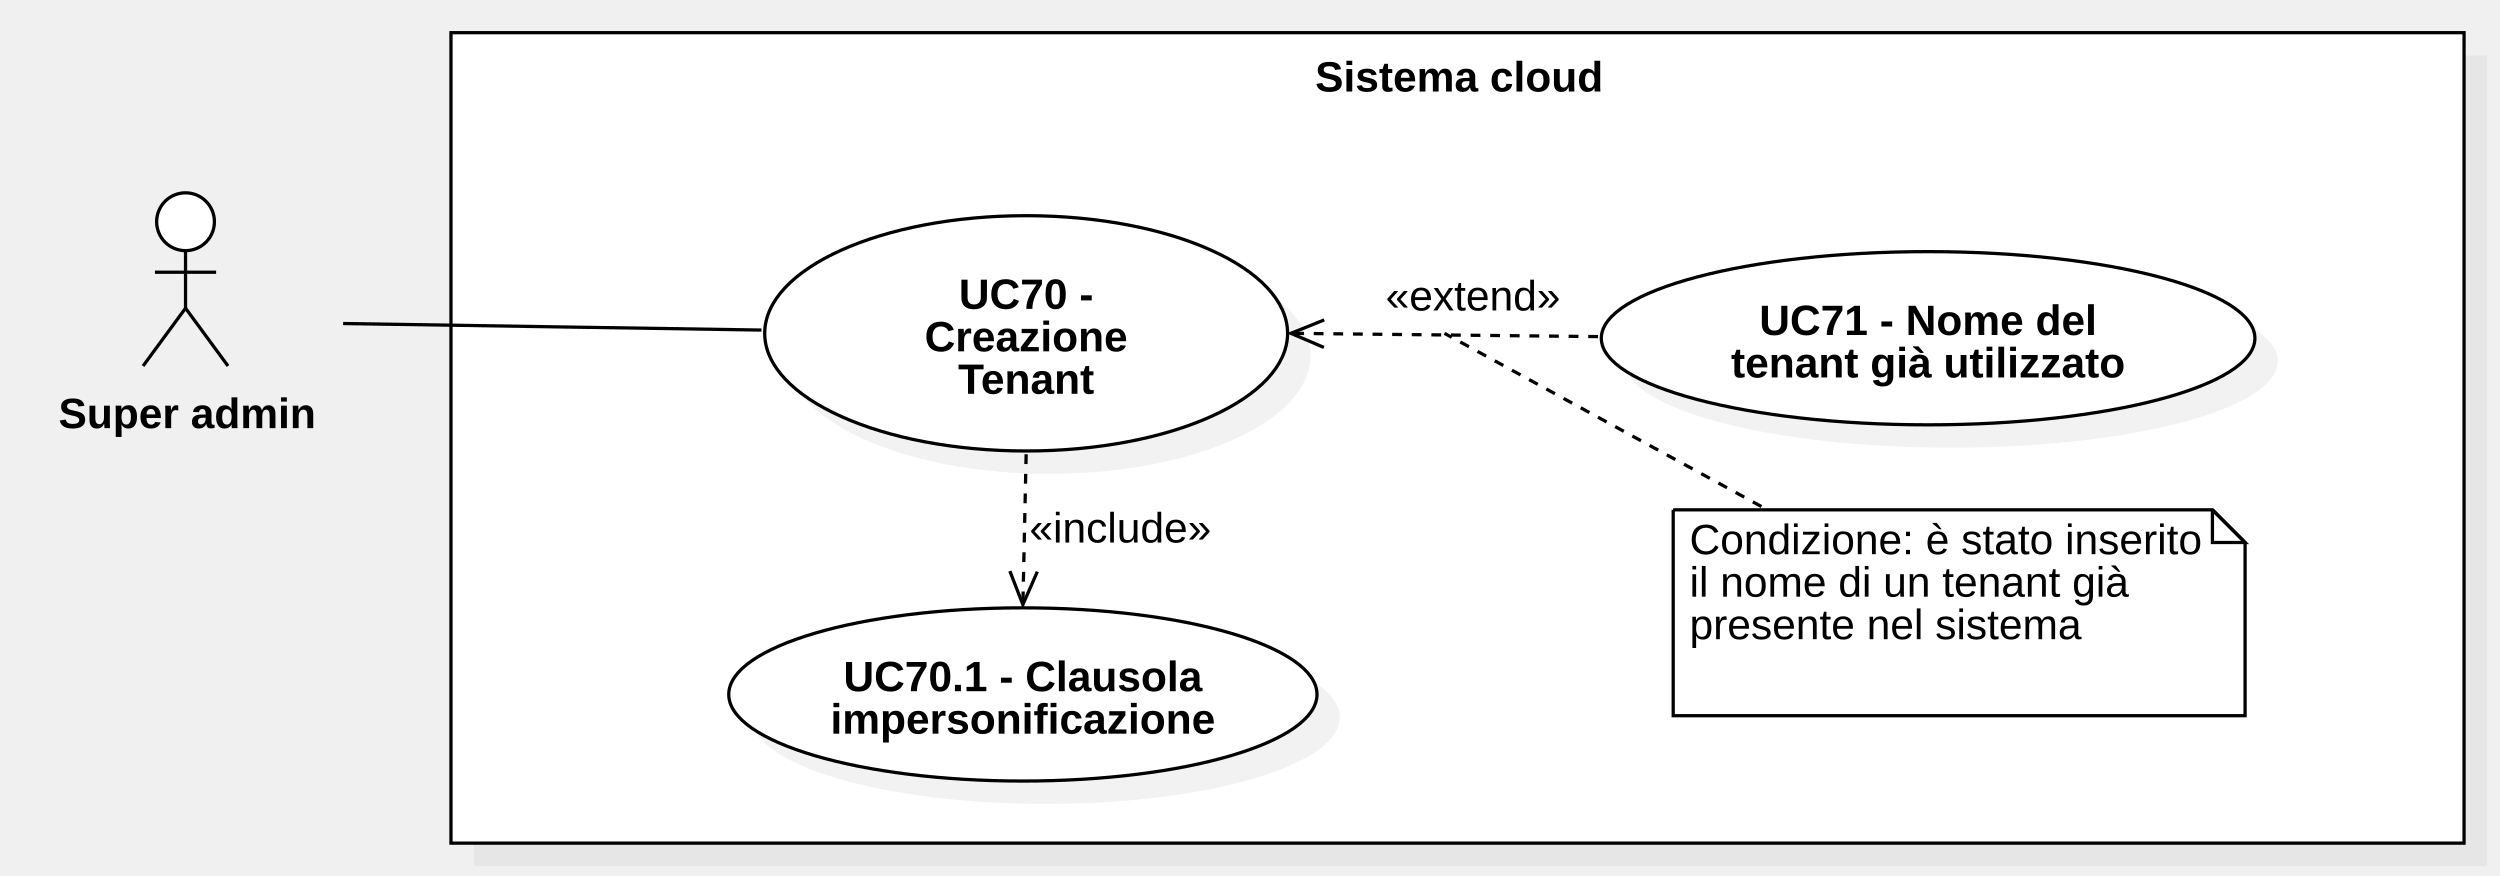
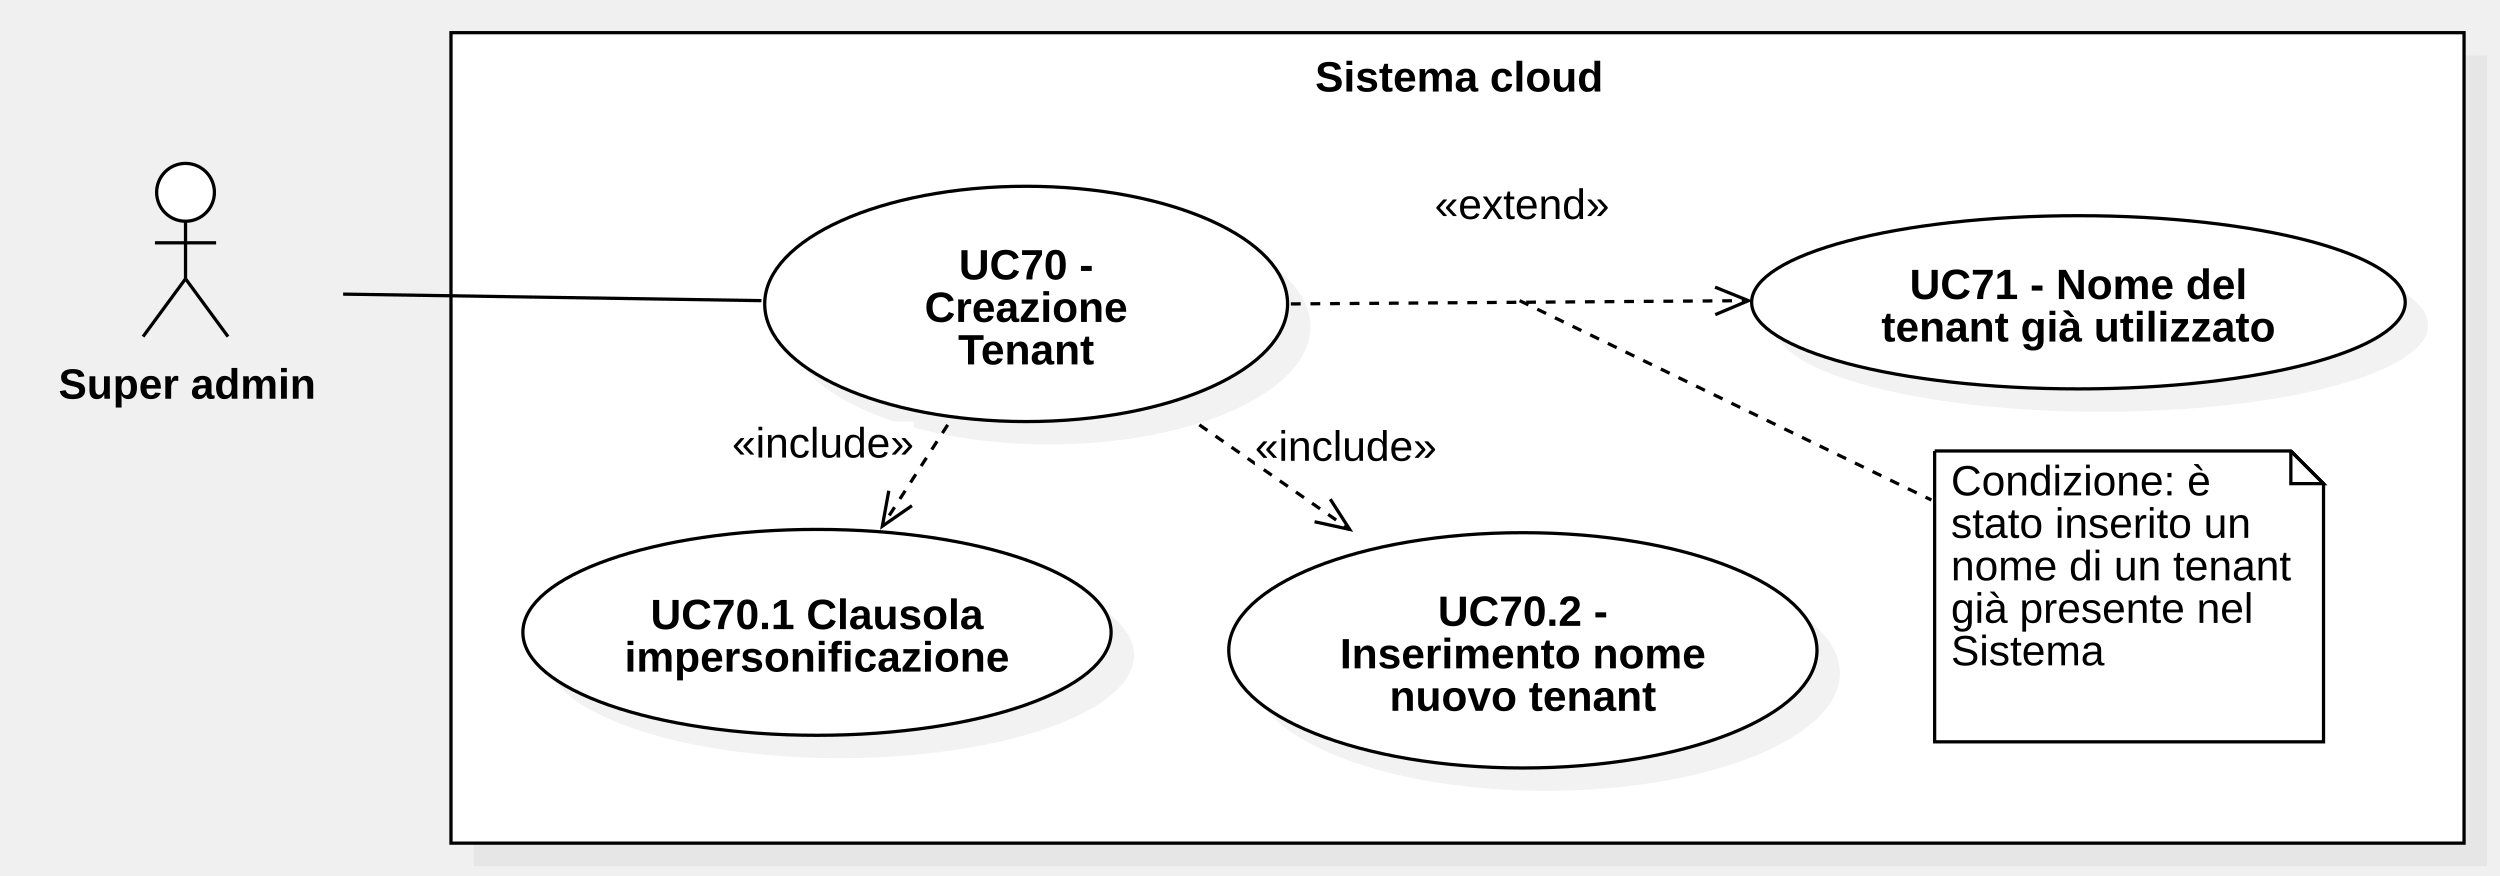
<svg xmlns="http://www.w3.org/2000/svg" version="1.1" width="765" height="268">
  <defs />
  <g>
    <g>
-       <rect fill="#C0C0C0" stroke="none" x="161" y="29" width="616" height="248" transform="matrix(1 0 0 1 -16 -12)" fill-opacity="0.2" />
+       <rect fill="#C0C0C0" stroke="none" x="921" y="751" width="616" height="248" transform="matrix(1 0 0 1 -776 -734)" fill-opacity="0.2" />
    </g>
    <g>
-       <rect fill="#ffffff" stroke="none" x="154" y="22" width="616" height="248" transform="matrix(1 0 0 1 -16 -12)" />
+       <rect fill="#ffffff" stroke="none" x="914" y="744" width="616" height="248" transform="matrix(1 0 0 1 -776 -734)" />
    </g>
    <g>
      <path fill="none" stroke="#000000" paint-order="fill stroke markers" d=" M 138 10 L 754 10 L 754 258 L 138 258 L 138 10 Z Z" stroke-miterlimit="10" stroke-dasharray="" />
    </g>
    <g>
      <g>
        <path fill="none" stroke="none" />
-         <text fill="#000000" stroke="none" font-family="Arial" font-size="13px" font-style="normal" font-weight="bold" text-decoration="undefined" x="462.5" y="35.5" text-anchor="middle" dominant-baseline="central" transform="matrix(1 0 0 1 -16 -12)">Sistema cloud</text>
+         <text fill="#000000" stroke="none" font-family="Arial" font-size="13px" font-style="normal" font-weight="bold" text-decoration="undefined" x="1222.5" y="757.5" text-anchor="middle" dominant-baseline="central" transform="matrix(1 0 0 1 -776 -734)">Sistema cloud</text>
      </g>
    </g>
    <g>
-       <path fill="#ffffff" stroke="none" paint-order="stroke fill markers" d=" M 47.931 67.85 C 47.931 62.962 51.889 59 56.771 59 C 61.653 59 65.611 62.962 65.611 67.85 C 65.611 72.738 61.653 76.7 56.771 76.7 C 51.889 76.7 47.931 72.738 47.931 67.85 Z" />
+       <path fill="#ffffff" stroke="none" paint-order="stroke fill markers" d=" M 47.931 58.85 C 47.931 53.962 51.889 50 56.771 50 C 61.653 50 65.611 53.962 65.611 58.85 C 65.611 63.738 61.653 67.7 56.771 67.7 C 51.889 67.7 47.931 63.738 47.931 58.85 Z" />
    </g>
    <g>
-       <path fill="none" stroke="#000000" paint-order="fill stroke markers" d=" M 47.931 67.85 C 47.931 62.962 51.889 59 56.771 59 C 61.653 59 65.611 62.962 65.611 67.85 C 65.611 72.738 61.653 76.7 56.771 76.7 C 51.889 76.7 47.931 72.738 47.931 67.85 Z" stroke-miterlimit="10" stroke-dasharray="" />
+       <path fill="none" stroke="#000000" paint-order="fill stroke markers" d=" M 47.931 58.85 C 47.931 53.962 51.889 50 56.771 50 C 61.653 50 65.611 53.962 65.611 58.85 C 65.611 63.738 61.653 67.7 56.771 67.7 C 51.889 67.7 47.931 63.738 47.931 58.85 Z" stroke-miterlimit="10" stroke-dasharray="" />
    </g>
    <g>
-       <path fill="none" stroke="#000000" paint-order="fill stroke markers" d=" M 56.771 76.7 L 56.771 94.3" stroke-miterlimit="10" stroke-dasharray="" />
+       <path fill="none" stroke="#000000" paint-order="fill stroke markers" d=" M 56.771 67.7 L 56.771 85.3" stroke-miterlimit="10" stroke-dasharray="" />
    </g>
    <g>
-       <path fill="none" stroke="#000000" paint-order="fill stroke markers" d=" M 47.411 83.3 L 66.131 83.3" stroke-miterlimit="10" stroke-dasharray="" />
+       <path fill="none" stroke="#000000" paint-order="fill stroke markers" d=" M 47.411 74.3 L 66.131 74.3" stroke-miterlimit="10" stroke-dasharray="" />
    </g>
    <g>
-       <path fill="none" stroke="#000000" paint-order="fill stroke markers" d=" M 56.771 94.3 L 43.771 112" stroke-miterlimit="10" stroke-dasharray="" />
+       <path fill="none" stroke="#000000" paint-order="fill stroke markers" d=" M 56.771 85.3 L 43.771 103" stroke-miterlimit="10" stroke-dasharray="" />
    </g>
    <g>
-       <path fill="none" stroke="#000000" paint-order="fill stroke markers" d=" M 56.771 94.3 L 69.771 112" stroke-miterlimit="10" stroke-dasharray="" />
+       <path fill="none" stroke="#000000" paint-order="fill stroke markers" d=" M 56.771 85.3 L 69.771 103" stroke-miterlimit="10" stroke-dasharray="" />
    </g>
    <g>
      <g>
        <path fill="none" stroke="none" />
-         <text fill="#000000" stroke="none" font-family="Arial" font-size="13px" font-style="normal" font-weight="bold" text-decoration="undefined" x="73.271" y="138.5" text-anchor="middle" dominant-baseline="central" transform="matrix(1 0 0 1 -16 -12)">Super admin</text>
+         <text fill="#000000" stroke="none" font-family="Arial" font-size="13px" font-style="normal" font-weight="bold" text-decoration="undefined" x="833.271" y="851.5" text-anchor="middle" dominant-baseline="central" transform="matrix(1 0 0 1 -776 -734)">Super admin</text>
      </g>
    </g>
    <g>
-       <path fill="#C0C0C0" stroke="none" paint-order="stroke fill markers" d=" M 241 109 C 241 89.118 276.817 73 321 73 C 365.183 73 401 89.118 401 109 C 401 128.882 365.183 145 321 145 C 276.817 145 241 128.882 241 109 Z" fill-opacity="0.2" />
+       <path fill="#C0C0C0" stroke="none" paint-order="stroke fill markers" d=" M 241 100 C 241 80.118 276.817 64 321 64 C 365.183 64 401 80.118 401 100 C 401 119.882 365.183 136 321 136 C 276.817 136 241 119.882 241 100 Z" fill-opacity="0.2" />
    </g>
    <g>
-       <path fill="#ffffff" stroke="none" paint-order="stroke fill markers" d=" M 234 102 C 234 82.118 269.817 66 314 66 C 358.183 66 394 82.118 394 102 C 394 121.882 358.183 138 314 138 C 269.817 138 234 121.882 234 102 Z" />
+       <path fill="#ffffff" stroke="none" paint-order="stroke fill markers" d=" M 234 93 C 234 73.118 269.817 57 314 57 C 358.183 57 394 73.118 394 93 C 394 112.882 358.183 129 314 129 C 269.817 129 234 112.882 234 93 Z" />
    </g>
    <g>
-       <path fill="none" stroke="#000000" paint-order="fill stroke markers" d=" M 234 102 C 234 82.118 269.817 66 314 66 C 358.183 66 394 82.118 394 102 C 394 121.882 358.183 138 314 138 C 269.817 138 234 121.882 234 102 Z" stroke-miterlimit="10" stroke-dasharray="" />
+       <path fill="none" stroke="#000000" paint-order="fill stroke markers" d=" M 234 93 C 234 73.118 269.817 57 314 57 C 358.183 57 394 73.118 394 93 C 394 112.882 358.183 129 314 129 C 269.817 129 234 112.882 234 93 Z" stroke-miterlimit="10" stroke-dasharray="" />
    </g>
    <g>
      <g>
        <path fill="none" stroke="none" />
-         <text fill="#000000" stroke="none" font-family="Arial" font-size="13px" font-style="normal" font-weight="bold" text-decoration="undefined" x="330" y="102" text-anchor="middle" dominant-baseline="central" transform="matrix(1 0 0 1 -16 -12)">UC70 -</text>
-         <text fill="#000000" stroke="none" font-family="Arial" font-size="13px" font-style="normal" font-weight="bold" text-decoration="undefined" x="330" y="115" text-anchor="middle" dominant-baseline="central" transform="matrix(1 0 0 1 -16 -12)">Creazione</text>
-         <text fill="#000000" stroke="none" font-family="Arial" font-size="13px" font-style="normal" font-weight="bold" text-decoration="undefined" x="330" y="128" text-anchor="middle" dominant-baseline="central" transform="matrix(1 0 0 1 -16 -12)">Tenant</text>
+         <text fill="#000000" stroke="none" font-family="Arial" font-size="13px" font-style="normal" font-weight="bold" text-decoration="undefined" x="1090" y="815" text-anchor="middle" dominant-baseline="central" transform="matrix(1 0 0 1 -776 -734)">UC70 -</text>
+         <text fill="#000000" stroke="none" font-family="Arial" font-size="13px" font-style="normal" font-weight="bold" text-decoration="undefined" x="1090" y="828" text-anchor="middle" dominant-baseline="central" transform="matrix(1 0 0 1 -776 -734)">Creazione</text>
+         <text fill="#000000" stroke="none" font-family="Arial" font-size="13px" font-style="normal" font-weight="bold" text-decoration="undefined" x="1090" y="841" text-anchor="middle" dominant-baseline="central" transform="matrix(1 0 0 1 -776 -734)">Tenant</text>
      </g>
    </g>
    <g>
-       <path fill="#C0C0C0" stroke="none" paint-order="stroke fill markers" d=" M 230 219.5 C 230 204.864 270.294 193 320 193 C 369.706 193 410 204.864 410 219.5 C 410 234.136 369.706 246 320 246 C 270.294 246 230 234.136 230 219.5 Z" fill-opacity="0.2" />
+       <path fill="#C0C0C0" stroke="none" paint-order="stroke fill markers" d=" M 543 99.5 C 543 84.864 587.772 73 643 73 C 698.228 73 743 84.864 743 99.5 C 743 114.136 698.228 126 643 126 C 587.772 126 543 114.136 543 99.5 Z" fill-opacity="0.2" />
    </g>
    <g>
-       <path fill="#ffffff" stroke="none" paint-order="stroke fill markers" d=" M 223 212.5 C 223 197.864 263.294 186 313 186 C 362.706 186 403 197.864 403 212.5 C 403 227.136 362.706 239 313 239 C 263.294 239 223 227.136 223 212.5 Z" />
+       <path fill="#ffffff" stroke="none" paint-order="stroke fill markers" d=" M 536 92.5 C 536 77.864 580.772 66 636 66 C 691.228 66 736 77.864 736 92.5 C 736 107.136 691.228 119 636 119 C 580.772 119 536 107.136 536 92.5 Z" />
    </g>
    <g>
-       <path fill="none" stroke="#000000" paint-order="fill stroke markers" d=" M 223 212.5 C 223 197.864 263.294 186 313 186 C 362.706 186 403 197.864 403 212.5 C 403 227.136 362.706 239 313 239 C 263.294 239 223 227.136 223 212.5 Z" stroke-miterlimit="10" stroke-dasharray="" />
+       <path fill="none" stroke="#000000" paint-order="fill stroke markers" d=" M 536 92.5 C 536 77.864 580.772 66 636 66 C 691.228 66 736 77.864 736 92.5 C 736 107.136 691.228 119 636 119 C 580.772 119 536 107.136 536 92.5 Z" stroke-miterlimit="10" stroke-dasharray="" />
    </g>
    <g>
      <g>
        <path fill="none" stroke="none" />
-         <text fill="#000000" stroke="none" font-family="Arial" font-size="13px" font-style="normal" font-weight="bold" text-decoration="undefined" x="329" y="219" text-anchor="middle" dominant-baseline="central" transform="matrix(1 0 0 1 -16 -12)">UC70.1 - Clausola</text>
-         <text fill="#000000" stroke="none" font-family="Arial" font-size="13px" font-style="normal" font-weight="bold" text-decoration="undefined" x="329" y="232" text-anchor="middle" dominant-baseline="central" transform="matrix(1 0 0 1 -16 -12)">impersonificazione</text>
+         <text fill="#000000" stroke="none" font-family="Arial" font-size="13px" font-style="normal" font-weight="bold" text-decoration="undefined" x="1412" y="821" text-anchor="middle" dominant-baseline="central" transform="matrix(1 0 0 1 -776 -734)">UC71 - Nome del</text>
+         <text fill="#000000" stroke="none" font-family="Arial" font-size="13px" font-style="normal" font-weight="bold" text-decoration="undefined" x="1412" y="834" text-anchor="middle" dominant-baseline="central" transform="matrix(1 0 0 1 -776 -734)">tenant già utilizzato</text>
      </g>
    </g>
    <g>
-       <path fill="#C0C0C0" stroke="none" paint-order="stroke fill markers" d=" M 497 110.5 C 497 95.864 541.772 84 597 84 C 652.228 84 697 95.864 697 110.5 C 697 125.136 652.228 137 597 137 C 541.772 137 497 125.136 497 110.5 Z" fill-opacity="0.2" />
+       <path fill="none" stroke="#000000" paint-order="fill stroke markers" d=" M 395 93 L 535 92" stroke-miterlimit="10" stroke-dasharray="3" />
    </g>
    <g>
-       <path fill="#ffffff" stroke="none" paint-order="stroke fill markers" d=" M 490 103.5 C 490 88.864 534.772 77 590 77 C 645.228 77 690 88.864 690 103.5 C 690 118.136 645.228 130 590 130 C 534.772 130 490 118.136 490 103.5 Z" />
+       <path fill="none" stroke="#000000" paint-order="fill stroke markers" d=" M 524.868 96.282 L 535 92 L 524.808 87.863" stroke-miterlimit="10" stroke-dasharray="" />
    </g>
    <g>
-       <path fill="none" stroke="#000000" paint-order="fill stroke markers" d=" M 490 103.5 C 490 88.864 534.772 77 590 77 C 645.228 77 690 88.864 690 103.5 C 690 118.136 645.228 130 590 130 C 534.772 130 490 118.136 490 103.5 Z" stroke-miterlimit="10" stroke-dasharray="" />
+       <rect fill="#ffffff" stroke="none" x="1215" y="790" width="53.492" height="13" transform="matrix(1 0 0 1 -776 -734)" />
    </g>
    <g>
      <g>
        <path fill="none" stroke="none" />
-         <text fill="#000000" stroke="none" font-family="Arial" font-size="13px" font-style="normal" font-weight="bold" text-decoration="undefined" x="606" y="110" text-anchor="middle" dominant-baseline="central" transform="matrix(1 0 0 1 -16 -12)">UC71 - Nome del</text>
-         <text fill="#000000" stroke="none" font-family="Arial" font-size="13px" font-style="normal" font-weight="bold" text-decoration="undefined" x="606" y="123" text-anchor="middle" dominant-baseline="central" transform="matrix(1 0 0 1 -16 -12)">tenant già utilizzato</text>
+         <text fill="#000000" stroke="none" font-family="Arial" font-size="13px" font-style="normal" font-weight="normal" text-decoration="undefined" x="1241.746" y="796.5" text-anchor="middle" dominant-baseline="central" transform="matrix(1 0 0 1 -776 -734)">«extend»</text>
      </g>
    </g>
    <g>
-       <path fill="none" stroke="#000000" paint-order="fill stroke markers" d=" M 314 139 L 313 185" stroke-miterlimit="10" stroke-dasharray="3" />
+       <path fill="none" stroke="#000000" paint-order="fill stroke markers" d=" M 367 130 L 413 162" stroke-miterlimit="10" stroke-dasharray="3" />
    </g>
    <g>
-       <path fill="none" stroke="#000000" paint-order="fill stroke markers" d=" M 309.012 174.748 L 313 185 L 317.429 174.931" stroke-miterlimit="10" stroke-dasharray="" />
+       <path fill="none" stroke="#000000" paint-order="fill stroke markers" d=" M 402.254 159.652 L 413 162 L 407.061 152.741" stroke-miterlimit="10" stroke-dasharray="" />
    </g>
    <g>
-       <rect fill="#ffffff" stroke="none" x="331" y="167" width="55.656" height="13" transform="matrix(1 0 0 1 -16 -12)" />
+       <rect fill="#ffffff" stroke="none" x="1160" y="864" width="55.656" height="13" transform="matrix(1 0 0 1 -776 -734)" />
    </g>
    <g>
      <g>
        <path fill="none" stroke="none" />
-         <text fill="#000000" stroke="none" font-family="Arial" font-size="13px" font-style="normal" font-weight="normal" text-decoration="undefined" x="358.828" y="173.5" text-anchor="middle" dominant-baseline="central" transform="matrix(1 0 0 1 -16 -12)">«include»</text>
+         <text fill="#000000" stroke="none" font-family="Arial" font-size="13px" font-style="normal" font-weight="normal" text-decoration="undefined" x="1187.828" y="870.5" text-anchor="middle" dominant-baseline="central" transform="matrix(1 0 0 1 -776 -734)">«include»</text>
      </g>
    </g>
    <g>
-       <path fill="none" stroke="#000000" paint-order="fill stroke markers" d=" M 105 99 L 233 101" stroke-miterlimit="10" stroke-dasharray="" />
+       <path fill="none" stroke="#000000" paint-order="fill stroke markers" d=" M 105 90 L 233 92" stroke-miterlimit="10" stroke-dasharray="" />
    </g>
    <g>
-       <path fill="none" stroke="#000000" paint-order="fill stroke markers" d=" M 489 103 L 395 102" stroke-miterlimit="10" stroke-dasharray="3" />
+       <path fill="#C0C0C0" stroke="none" paint-order="stroke fill markers" d=" M 383 206 C 383 186.118 423.294 170 473 170 C 522.706 170 563 186.118 563 206 C 563 225.882 522.706 242 473 242 C 423.294 242 383 225.882 383 206 Z" fill-opacity="0.2" />
    </g>
    <g>
-       <path fill="none" stroke="#000000" paint-order="fill stroke markers" d=" M 405.207 97.899 L 395 102 L 405.117 106.317" stroke-miterlimit="10" stroke-dasharray="" />
+       <path fill="#ffffff" stroke="none" paint-order="stroke fill markers" d=" M 376 199 C 376 179.118 416.294 163 466 163 C 515.706 163 556 179.118 556 199 C 556 218.882 515.706 235 466 235 C 416.294 235 376 218.882 376 199 Z" />
    </g>
    <g>
-       <rect fill="#ffffff" stroke="none" x="440" y="96" width="53.492" height="13" transform="matrix(1 0 0 1 -16 -12)" />
+       <path fill="none" stroke="#000000" paint-order="fill stroke markers" d=" M 376 199 C 376 179.118 416.294 163 466 163 C 515.706 163 556 179.118 556 199 C 556 218.882 515.706 235 466 235 C 416.294 235 376 218.882 376 199 Z" stroke-miterlimit="10" stroke-dasharray="" />
    </g>
    <g>
      <g>
        <path fill="none" stroke="none" />
-         <text fill="#000000" stroke="none" font-family="Arial" font-size="13px" font-style="normal" font-weight="normal" text-decoration="undefined" x="466.746" y="102.5" text-anchor="middle" dominant-baseline="central" transform="matrix(1 0 0 1 -16 -12)">«extend»</text>
+         <text fill="#000000" stroke="none" font-family="Arial" font-size="13px" font-style="normal" font-weight="bold" text-decoration="undefined" x="1242" y="921" text-anchor="middle" dominant-baseline="central" transform="matrix(1 0 0 1 -776 -734)">UC70.2 -</text>
+         <text fill="#000000" stroke="none" font-family="Arial" font-size="13px" font-style="normal" font-weight="bold" text-decoration="undefined" x="1242" y="934" text-anchor="middle" dominant-baseline="central" transform="matrix(1 0 0 1 -776 -734)">Inserimento nome</text>
+         <text fill="#000000" stroke="none" font-family="Arial" font-size="13px" font-style="normal" font-weight="bold" text-decoration="undefined" x="1242" y="947" text-anchor="middle" dominant-baseline="central" transform="matrix(1 0 0 1 -776 -734)">nuovo tenant</text>
      </g>
    </g>
    <g>
-       <path fill="#ffffff" stroke="none" paint-order="stroke fill markers" d=" M 512 156 L 677 156 L 687 166 L 687 219 L 512 219 L 512 156" />
+       <path fill="none" stroke="#000000" paint-order="fill stroke markers" d=" M 290 130 L 270 161" stroke-miterlimit="10" stroke-dasharray="3" />
    </g>
    <g>
-       <path fill="none" stroke="#000000" paint-order="fill stroke markers" d=" M 512 156 L 677 156 L 687 166 L 687 219 L 512 219 L 512 156 L 512 156" stroke-miterlimit="10" stroke-dasharray="" />
+       <path fill="none" stroke="#000000" paint-order="fill stroke markers" d=" M 271.972 150.178 L 270 161 L 279.047 154.742" stroke-miterlimit="10" stroke-dasharray="" />
    </g>
    <g>
-       <path fill="none" stroke="#000000" paint-order="fill stroke markers" d=" M 677 156 L 677 166 L 687 166 L 677 156" stroke-miterlimit="10" stroke-dasharray="" />
+       <rect fill="#ffffff" stroke="none" x="1000" y="863" width="55.656" height="13" transform="matrix(1 0 0 1 -776 -734)" />
    </g>
    <g>
      <g>
        <path fill="none" stroke="none" />
-         <text fill="#000000" stroke="none" font-family="Arial" font-size="13px" font-style="normal" font-weight="normal" text-decoration="undefined" x="533" y="173" text-anchor="start" dominant-baseline="text-before-edge" transform="matrix(1 0 0 1 -16 -12)">Condizione: è stato inserito</text>
-         <text fill="#000000" stroke="none" font-family="Arial" font-size="13px" font-style="normal" font-weight="normal" text-decoration="undefined" x="533" y="186" text-anchor="start" dominant-baseline="text-before-edge" transform="matrix(1 0 0 1 -16 -12)">il nome di un tenant già</text>
-         <text fill="#000000" stroke="none" font-family="Arial" font-size="13px" font-style="normal" font-weight="normal" text-decoration="undefined" x="533" y="199" text-anchor="start" dominant-baseline="text-before-edge" transform="matrix(1 0 0 1 -16 -12)">presente nel sistema</text>
+         <text fill="#000000" stroke="none" font-family="Arial" font-size="13px" font-style="normal" font-weight="normal" text-decoration="undefined" x="1027.828" y="869.5" text-anchor="middle" dominant-baseline="central" transform="matrix(1 0 0 1 -776 -734)">«include»</text>
      </g>
    </g>
    <g>
-       <path fill="none" stroke="#000000" paint-order="fill stroke markers" d=" M 539 155 L 442 102" stroke-miterlimit="10" stroke-dasharray="3" />
+       <path fill="#C0C0C0" stroke="none" paint-order="stroke fill markers" d=" M 167 200.5 C 167 183.103 207.294 169 257 169 C 306.706 169 347 183.103 347 200.5 C 347 217.897 306.706 232 257 232 C 207.294 232 167 217.897 167 200.5 Z" fill-opacity="0.2" />
+     </g>
+     <g>
+       <path fill="#ffffff" stroke="none" paint-order="stroke fill markers" d=" M 160 193.5 C 160 176.103 200.294 162 250 162 C 299.706 162 340 176.103 340 193.5 C 340 210.897 299.706 225 250 225 C 200.294 225 160 210.897 160 193.5 Z" />
+     </g>
+     <g>
+       <path fill="none" stroke="#000000" paint-order="fill stroke markers" d=" M 160 193.5 C 160 176.103 200.294 162 250 162 C 299.706 162 340 176.103 340 193.5 C 340 210.897 299.706 225 250 225 C 200.294 225 160 210.897 160 193.5 Z" stroke-miterlimit="10" stroke-dasharray="" />
+     </g>
+     <g>
+       <g>
+         <path fill="none" stroke="none" />
+         <text fill="#000000" stroke="none" font-family="Arial" font-size="13px" font-style="normal" font-weight="bold" text-decoration="undefined" x="1026" y="922" text-anchor="middle" dominant-baseline="central" transform="matrix(1 0 0 1 -776 -734)">UC70.1 Clausola</text>
+         <text fill="#000000" stroke="none" font-family="Arial" font-size="13px" font-style="normal" font-weight="bold" text-decoration="undefined" x="1026" y="935" text-anchor="middle" dominant-baseline="central" transform="matrix(1 0 0 1 -776 -734)">impersonificazione</text>
+       </g>
+     </g>
+     <g>
+       <path fill="#ffffff" stroke="none" paint-order="stroke fill markers" d=" M 592 138 L 701 138 L 711 148 L 711 227 L 592 227 L 592 138" />
+     </g>
+     <g>
+       <path fill="none" stroke="#000000" paint-order="fill stroke markers" d=" M 592 138 L 701 138 L 711 148 L 711 227 L 592 227 L 592 138 L 592 138" stroke-miterlimit="10" stroke-dasharray="" />
+     </g>
+     <g>
+       <path fill="none" stroke="#000000" paint-order="fill stroke markers" d=" M 701 138 L 701 148 L 711 148 L 701 138" stroke-miterlimit="10" stroke-dasharray="" />
+     </g>
+     <g>
+       <g>
+         <path fill="none" stroke="none" />
+         <text fill="#000000" stroke="none" font-family="Arial" font-size="13px" font-style="normal" font-weight="normal" text-decoration="undefined" x="1373" y="877" text-anchor="start" dominant-baseline="text-before-edge" transform="matrix(1 0 0 1 -776 -734)">Condizione: è</text>
+         <text fill="#000000" stroke="none" font-family="Arial" font-size="13px" font-style="normal" font-weight="normal" text-decoration="undefined" x="1373" y="890" text-anchor="start" dominant-baseline="text-before-edge" transform="matrix(1 0 0 1 -776 -734)">stato inserito un</text>
+         <text fill="#000000" stroke="none" font-family="Arial" font-size="13px" font-style="normal" font-weight="normal" text-decoration="undefined" x="1373" y="903" text-anchor="start" dominant-baseline="text-before-edge" transform="matrix(1 0 0 1 -776 -734)">nome di un tenant</text>
+         <text fill="#000000" stroke="none" font-family="Arial" font-size="13px" font-style="normal" font-weight="normal" text-decoration="undefined" x="1373" y="916" text-anchor="start" dominant-baseline="text-before-edge" transform="matrix(1 0 0 1 -776 -734)">già presente nel</text>
+         <text fill="#000000" stroke="none" font-family="Arial" font-size="13px" font-style="normal" font-weight="normal" text-decoration="undefined" x="1373" y="929" text-anchor="start" dominant-baseline="text-before-edge" transform="matrix(1 0 0 1 -776 -734)">Sistema</text>
+       </g>
+     </g>
+     <g>
+       <path fill="none" stroke="#000000" paint-order="fill stroke markers" d=" M 465 92 L 591 153" stroke-miterlimit="10" stroke-dasharray="3" />
    </g>
  </g>
</svg>
